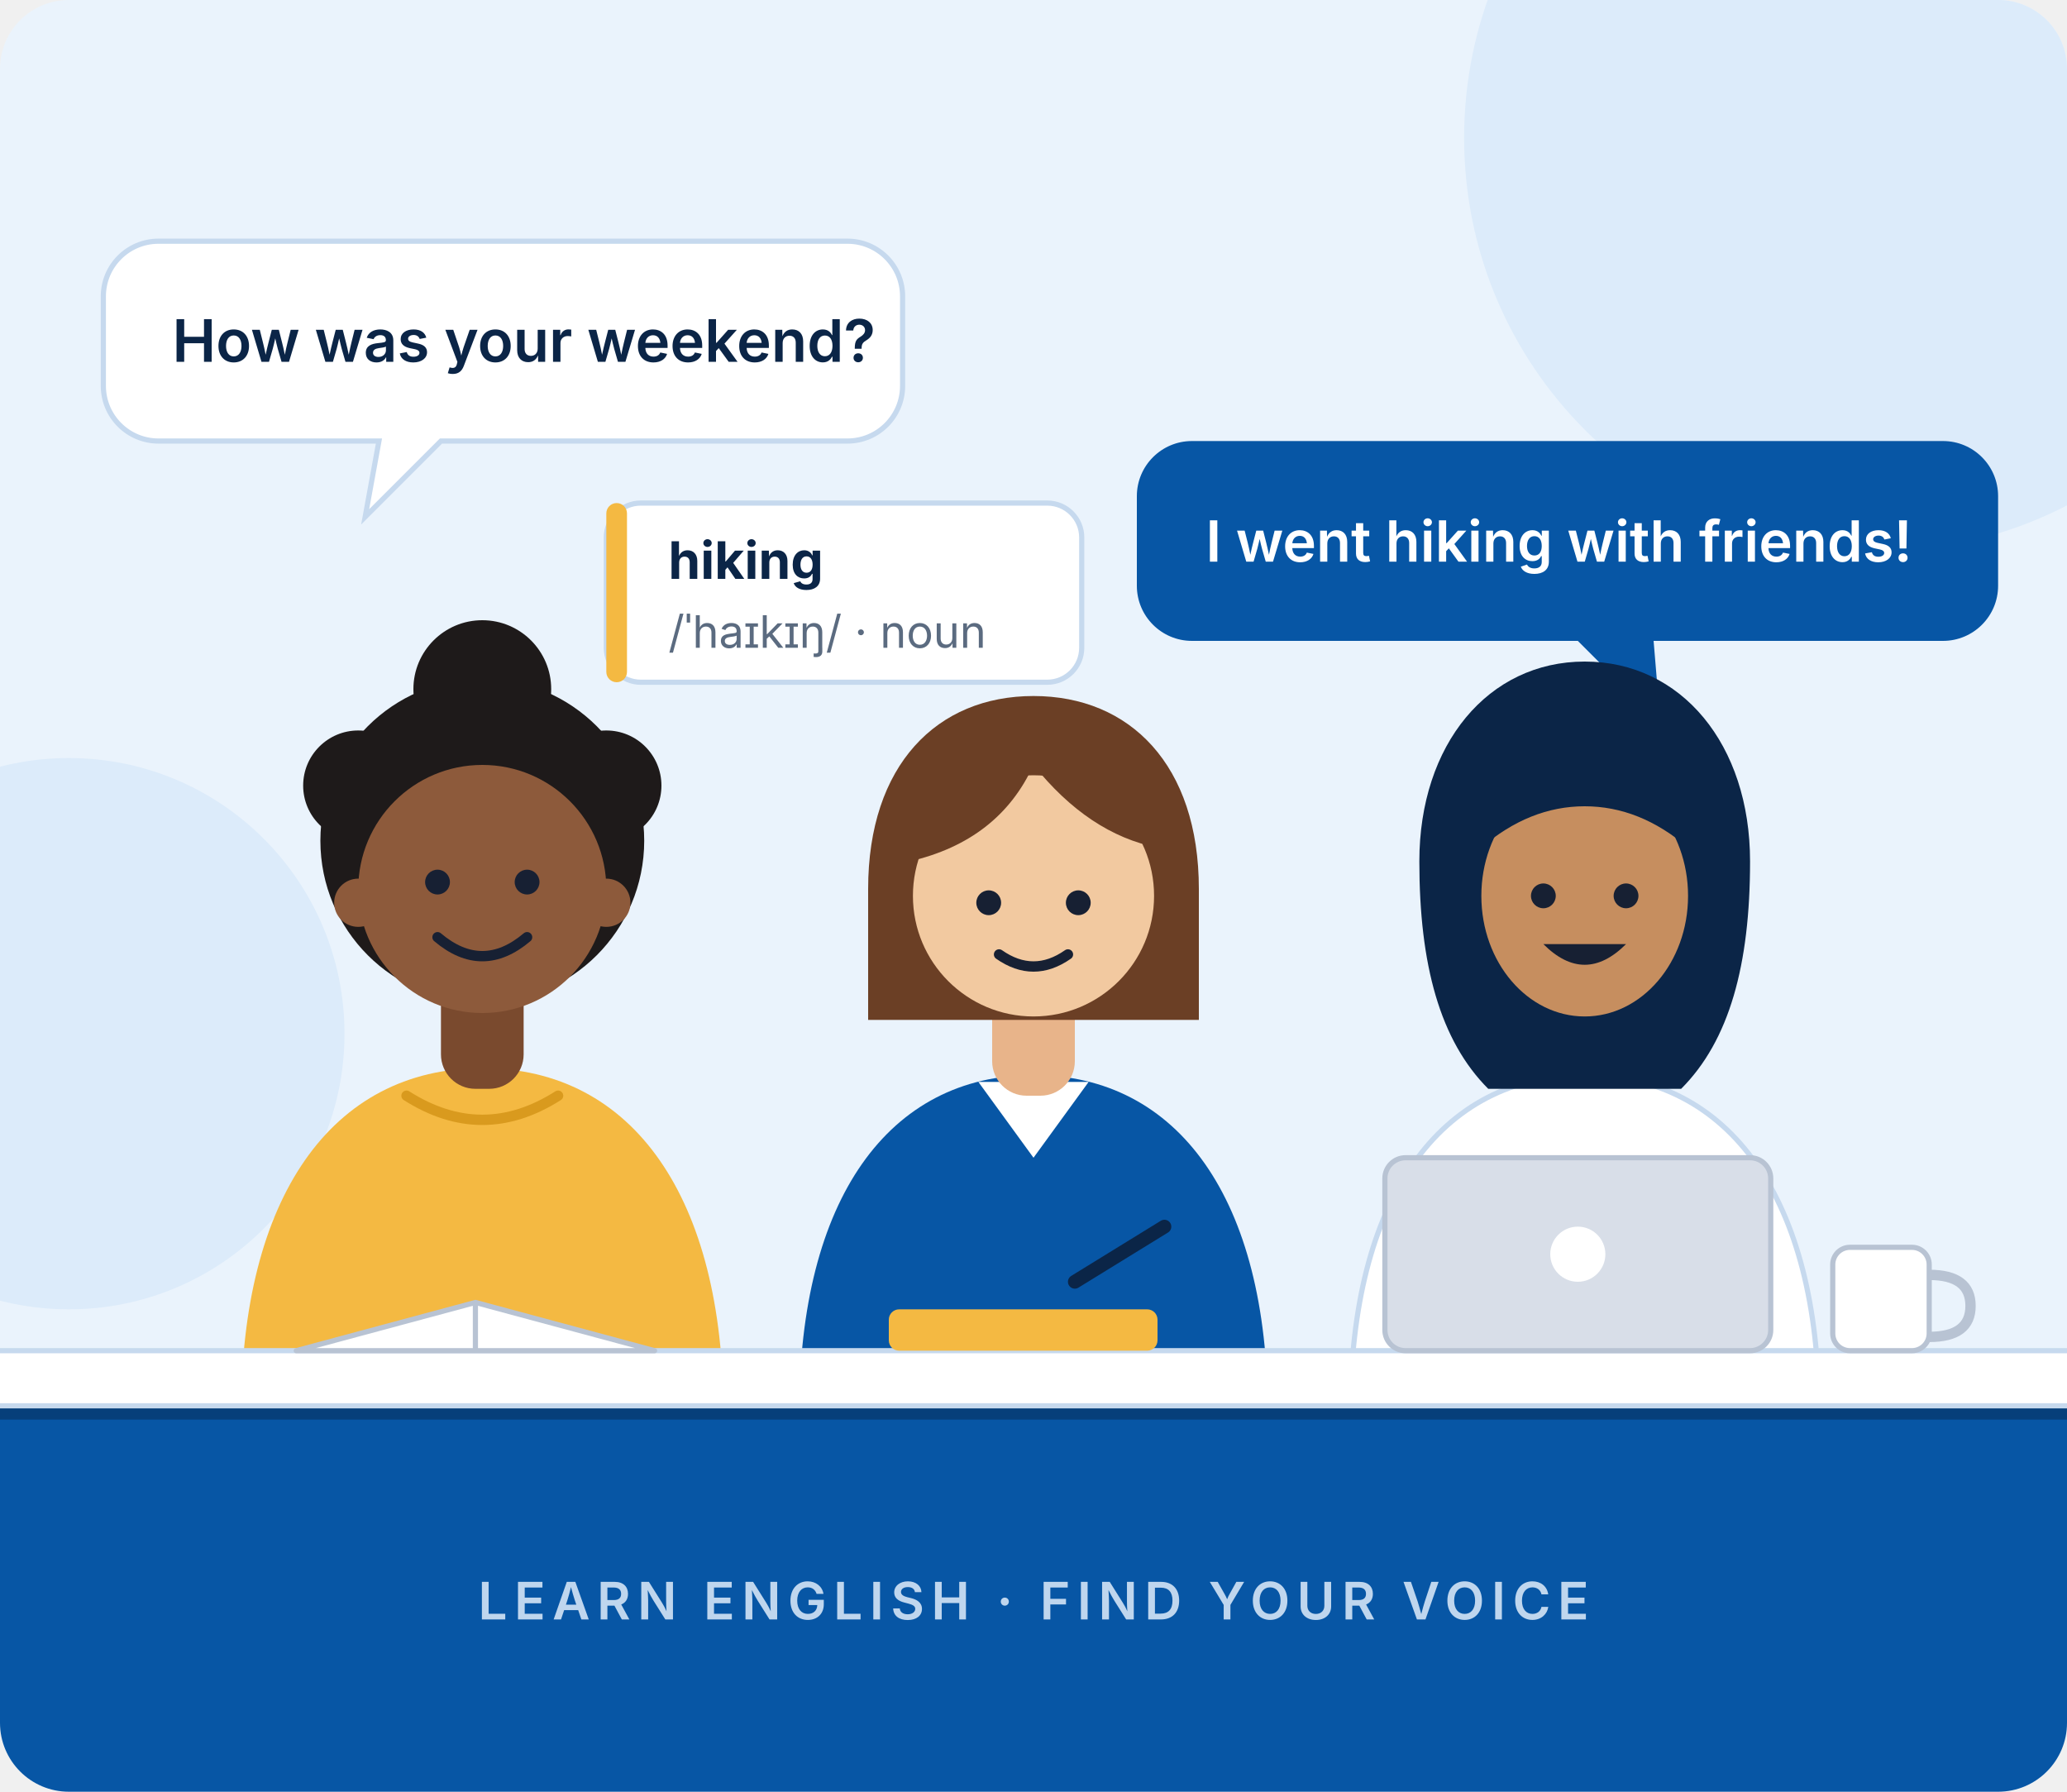
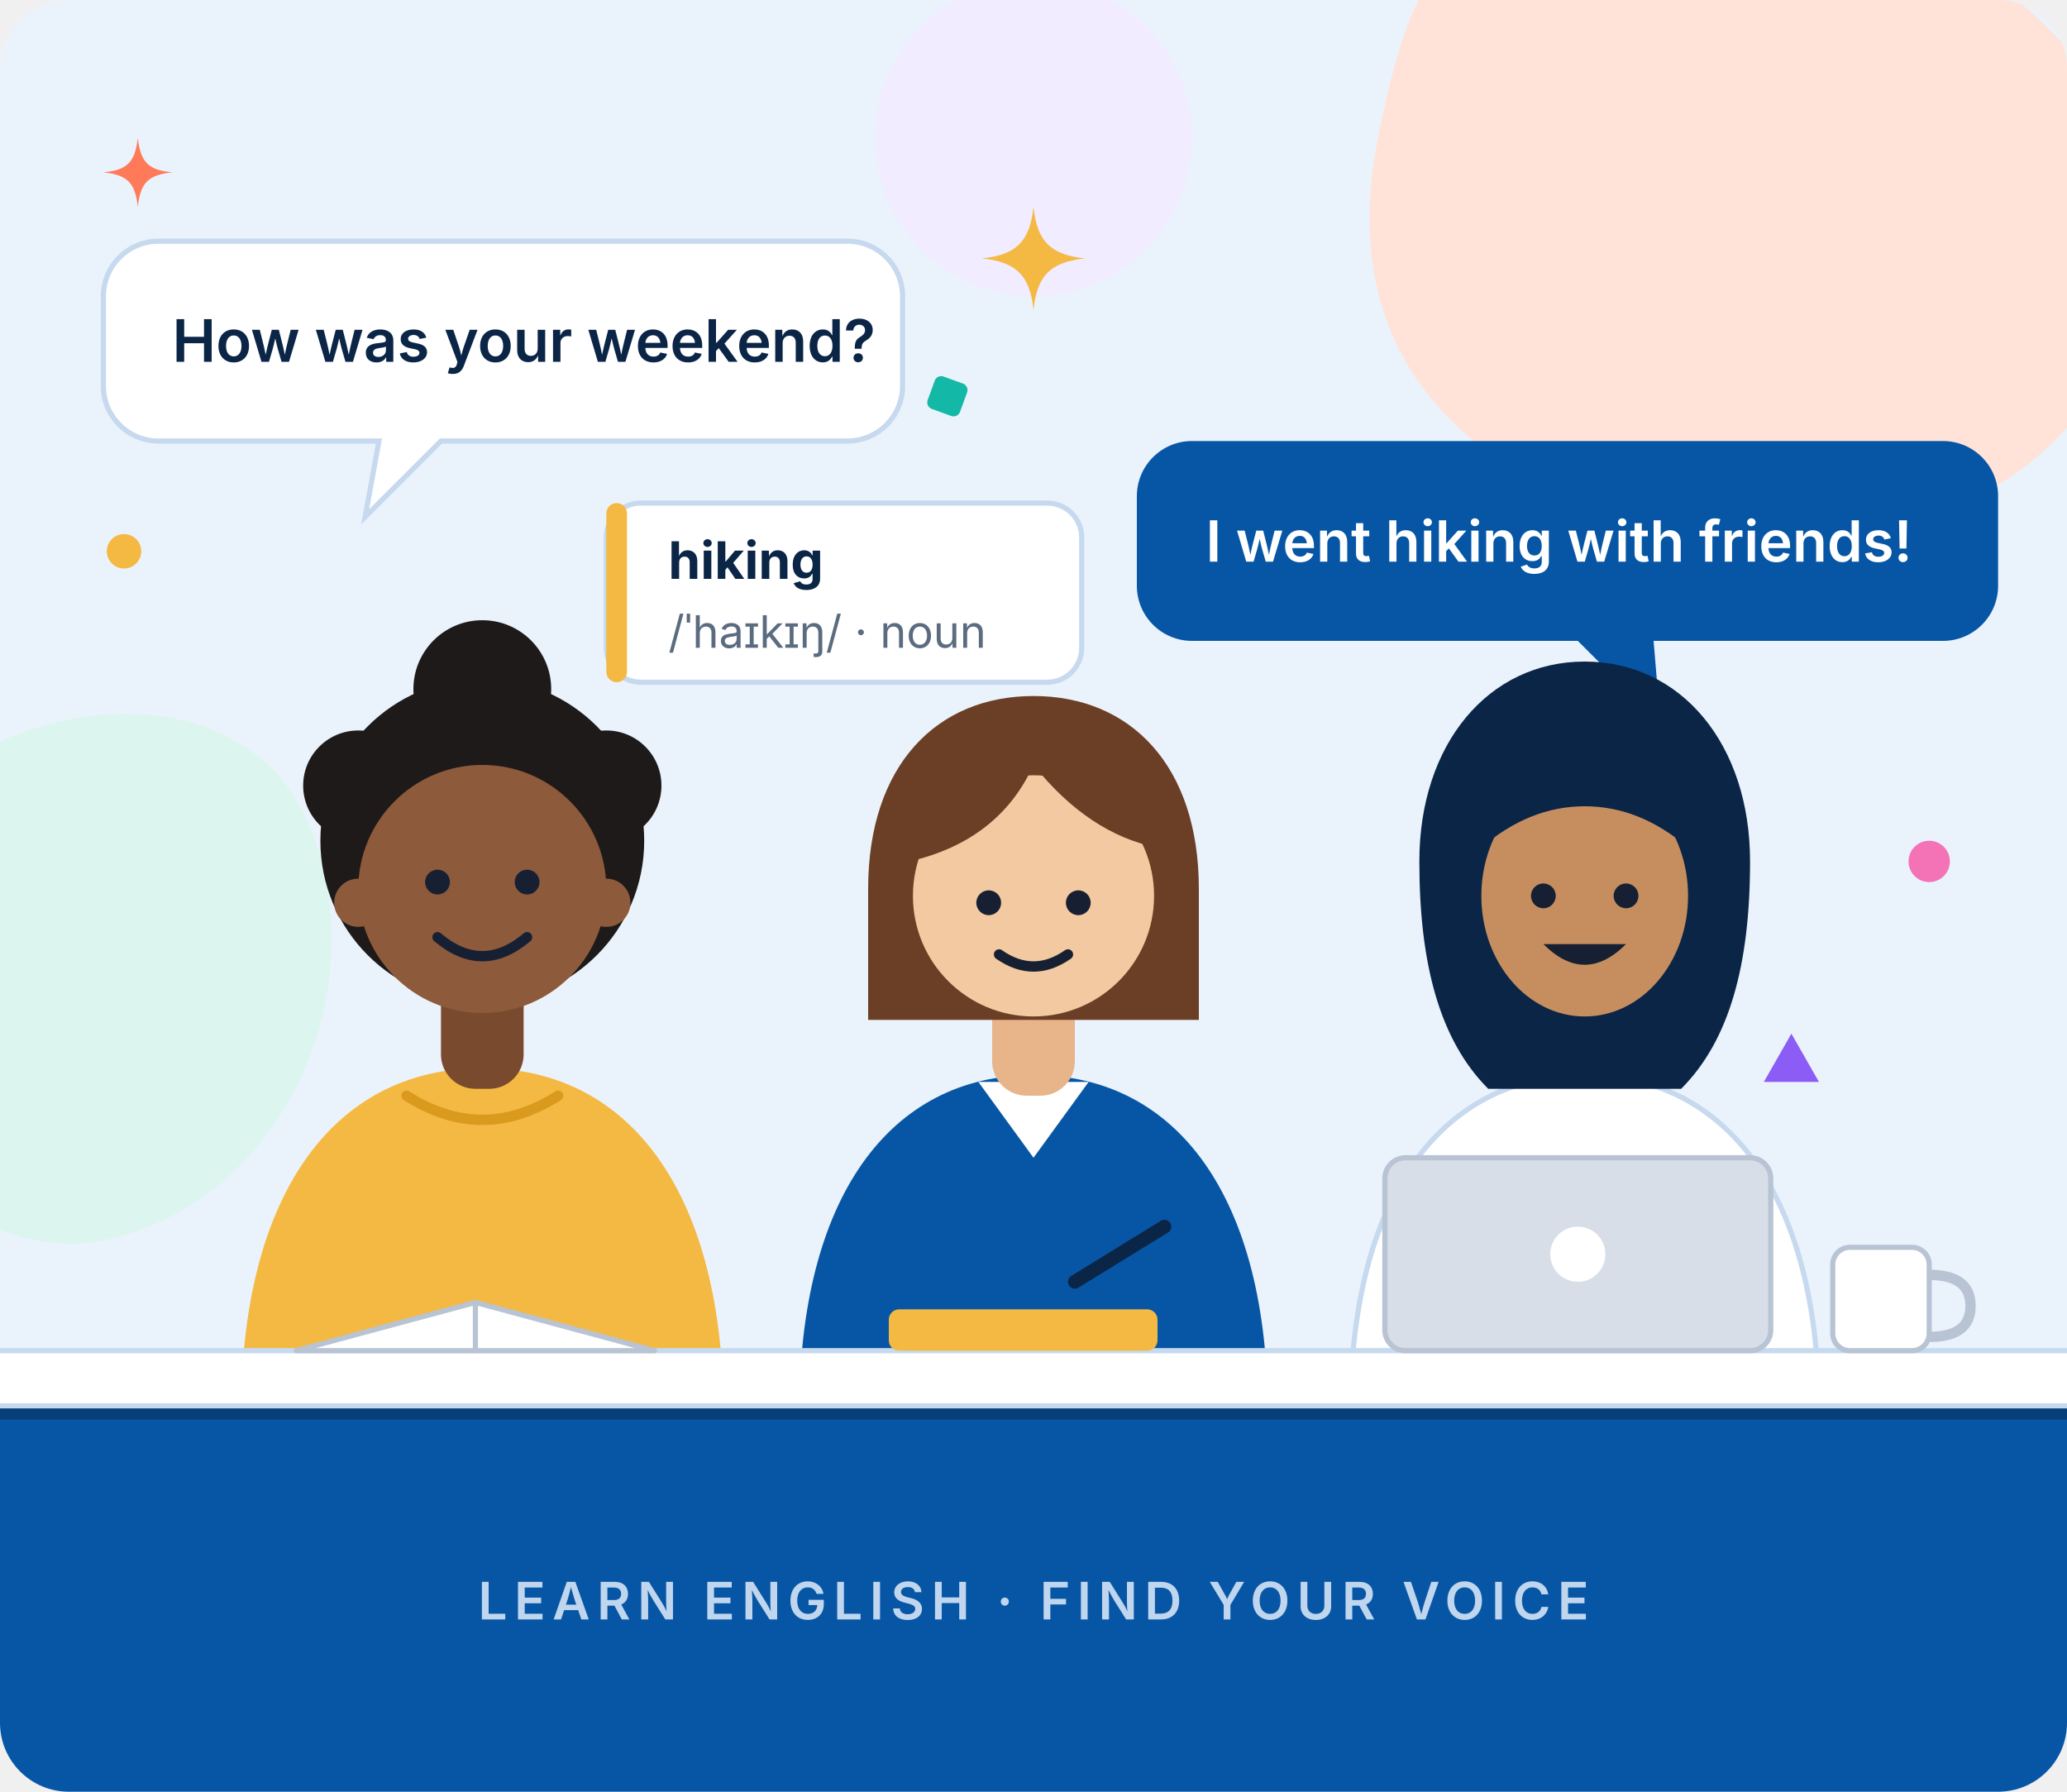
<svg xmlns="http://www.w3.org/2000/svg" viewBox="0 0 600 520" width="600" height="520" role="img" aria-labelledby="t">
+   <style>
+     .float { animation: float 5s ease-in-out infinite alternate; }
+     .float-2 { animation-duration: 6s; animation-delay: -2s; }
+     .float-3 { animation-duration: 4.4s; animation-delay: -1s; }
+     .tw { transform-box: fill-box; transform-origin: center; animation: tw 3.4s ease-in-out infinite; }
+     .tw-2 { animation-delay: -1.6s; }
+     @keyframes float { from { transform: translateY(0); } to { transform: translateY(-7px); } }
+     @keyframes tw { 0%,100% { transform: scale(.8) rotate(0); } 50% { transform: scale(1.12) rotate(20deg); } }
+     @media (prefers-reduced-motion: reduce) { .float, .tw { animation: none; } }
+   </style>
  <defs>
    <clipPath id="frame">
      <rect width="600" height="520" rx="20" />
    </clipPath>
  </defs>
  <g clip-path="url(#frame)" font-family="Inter, 'Segoe UI', Arial, sans-serif">
    <rect width="600" height="520" fill="#EAF3FC" />
-     <circle cx="545" cy="40" r="120" fill="#DCEBFA" />
-     <circle cx="20" cy="300" r="80" fill="#DCEBFA" />
-     <g>
+     <path d="M470-30c80-10 160 40 150 110s-90 90-150 70-80-60-70-110 20-66 70-70Z" fill="#FFE3D9" />
+     <path d="M-40 250c30-50 110-60 130-10s-10 110-60 120-100-60-70-110Z" fill="#DDF5EF" />
+     <circle cx="300" cy="40" r="46" fill="#F1ECFF" />
+     <circle cx="560" cy="250" r="6" fill="#F472B6" />
+     <circle cx="36" cy="160" r="5" fill="#F4B942" />
+     <rect x="270" y="110" width="10" height="10" rx="2" fill="#14B8A6" transform="rotate(20 275 115)" />
+     <path d="M520 300l8 14h-16Z" fill="#8B5CF6" />
+     <path class="tw" d="M300 60c1 10 5 14 15 15-10 1-14 5-15 15-1-10-5-14-15-15 10-1 14-5 15-15Z" fill="#F4B942" />
+     <path class="tw tw-2" d="M40 40c.8 7 3 9.4 10 10-7 .8-9.2 3-10 10-.8-7-3-9.2-10-10 7-.6 9.2-3 10-10Z" fill="#FF7A59" />
+     <g class="float">
      <path d="M46 70h200a16 16 0 0 1 16 16v26a16 16 0 0 1-16 16H128l-22 22 4-22H46a16 16 0 0 1-16-16V86a16 16 0 0 1 16-16Z" fill="#FFFFFF" stroke="#C6D9EE" stroke-width="1.5" />
      <text x="50" y="105" font-size="17" font-weight="600" fill="#0B2547">How was your weekend?</text>
    </g>
-     <g>
+     <g class="float float-2">
      <path d="M346 128h218a16 16 0 0 1 16 16v26a16 16 0 0 1-16 16h-84l2 24-24-24H346a16 16 0 0 1-16-16v-26a16 16 0 0 1 16-16Z" fill="#0756A5" />
      <text x="350" y="163" font-size="16.5" font-weight="600" fill="#FFFFFF">I went hiking with friends!</text>
    </g>
-     <g>
+     <g class="float float-3">
      <rect x="176" y="146" width="138" height="52" rx="10" fill="#FFFFFF" stroke="#C6D9EE" stroke-width="1.5" />
      <rect x="176" y="146" width="6" height="52" rx="3" fill="#F4B942" />
      <text x="194" y="168" font-size="15" font-weight="700" fill="#0B2547">hiking</text>
      <text x="194" y="188" font-size="13" fill="#5B6B80">/ˈhaɪkɪŋ/ · noun</text>
    </g>
    <g>
      <path d="M70 410c0-62 26-100 70-100s70 38 70 100Z" fill="#F4B942" />
      <path d="M118 318q22 14 44 0" stroke="#D99A1E" stroke-width="3" fill="none" stroke-linecap="round" />
      <rect x="128" y="282" width="24" height="34" rx="10" fill="#7A4A2E" />
      <circle cx="140" cy="244" r="47" fill="#1E1A1A" />
      <circle cx="104" cy="228" r="16" fill="#1E1A1A" />
      <circle cx="176" cy="228" r="16" fill="#1E1A1A" />
      <circle cx="140" cy="200" r="20" fill="#1E1A1A" />
      <circle cx="140" cy="258" r="36" fill="#8D5A3B" />
      <circle cx="104" cy="262" r="7" fill="#8D5A3B" />
      <circle cx="176" cy="262" r="7" fill="#8D5A3B" />
      <circle cx="127" cy="256" r="3.6" fill="#172033" />
      <circle cx="153" cy="256" r="3.6" fill="#172033" />
      <path d="M127 272q13 11 26 0" stroke="#172033" stroke-width="3" fill="none" stroke-linecap="round" />
    </g>
    <g>
      <path d="M232 410c0-62 26-98 68-98s68 36 68 98Z" fill="#0756A5" />
      <path d="M284 314l16 22 16-22" fill="#FFFFFF" />
      <rect x="288" y="284" width="24" height="34" rx="10" fill="#E8B48A" />
      <path d="M252 258c0-36 20-56 48-56s48 20 48 56v38h-96Z" fill="#6B3F25" />
      <circle cx="300" cy="260" r="35" fill="#F2C9A0" />
      <path d="M264 250q4-40 38-40 34 0 34 36-20-4-36-24-10 22-36 28Z" fill="#6B3F25" />
      <circle cx="287" cy="262" r="3.6" fill="#172033" />
      <circle cx="313" cy="262" r="3.6" fill="#172033" />
      <path d="M290 277q10 7 20 0" stroke="#172033" stroke-width="3" fill="none" stroke-linecap="round" />
    </g>
    <g>
      <path d="M392 410c0-62 26-98 68-98s68 36 68 98Z" fill="#FFFFFF" stroke="#C6D9EE" stroke-width="1.5" />
      <path d="M412 250c0-34 20-58 48-58s48 24 48 58c0 30-6 52-20 66h-56c-14-14-20-36-20-66Z" fill="#0B2547" />
      <ellipse cx="460" cy="260" rx="30" ry="35" fill="#C68E5F" />
      <path d="M430 246q2-26 30-28 28 2 30 28-14-12-30-12t-30 12Z" fill="#0B2547" />
      <circle cx="448" cy="260" r="3.6" fill="#172033" />
      <circle cx="472" cy="260" r="3.6" fill="#172033" />
      <path d="M448 274q12 12 24 0Z" fill="#172033" />
    </g>
    <rect x="0" y="404" width="600" height="116" fill="#0756A5" />
    <rect x="0" y="404" width="600" height="8" fill="#063F7A" />
    <rect x="-10" y="392" width="620" height="16" rx="8" fill="#FFFFFF" stroke="#C6D9EE" stroke-width="1.5" />
    <path d="M86 392l52-14 52 14Z" fill="#FFFFFF" stroke="#B8C3D3" stroke-width="1.5" stroke-linejoin="round" />
    <path d="M138 378v14" stroke="#B8C3D3" stroke-width="1.5" />
    <rect x="258" y="380" width="78" height="12" rx="3" fill="#F4B942" />
    <path d="M312 372l26-16" stroke="#0B2547" stroke-width="4" stroke-linecap="round" />
    <rect x="402" y="336" width="112" height="56" rx="6" fill="#D8DEE8" stroke="#B8C3D3" stroke-width="1.5" />
    <circle cx="458" cy="364" r="8" fill="#FFFFFF" />
    <rect x="532" y="362" width="28" height="30" rx="5" fill="#FFFFFF" stroke="#B8C3D3" stroke-width="1.5" />
    <path d="M560 370q12 0 12 9t-12 9" stroke="#B8C3D3" stroke-width="3" fill="none" />
    <text x="300" y="470" text-anchor="middle" font-size="15" font-weight="600" fill="#BFD6EE" letter-spacing="2">LEARN ENGLISH · FIND YOUR VOICE</text>
  </g>
</svg>
